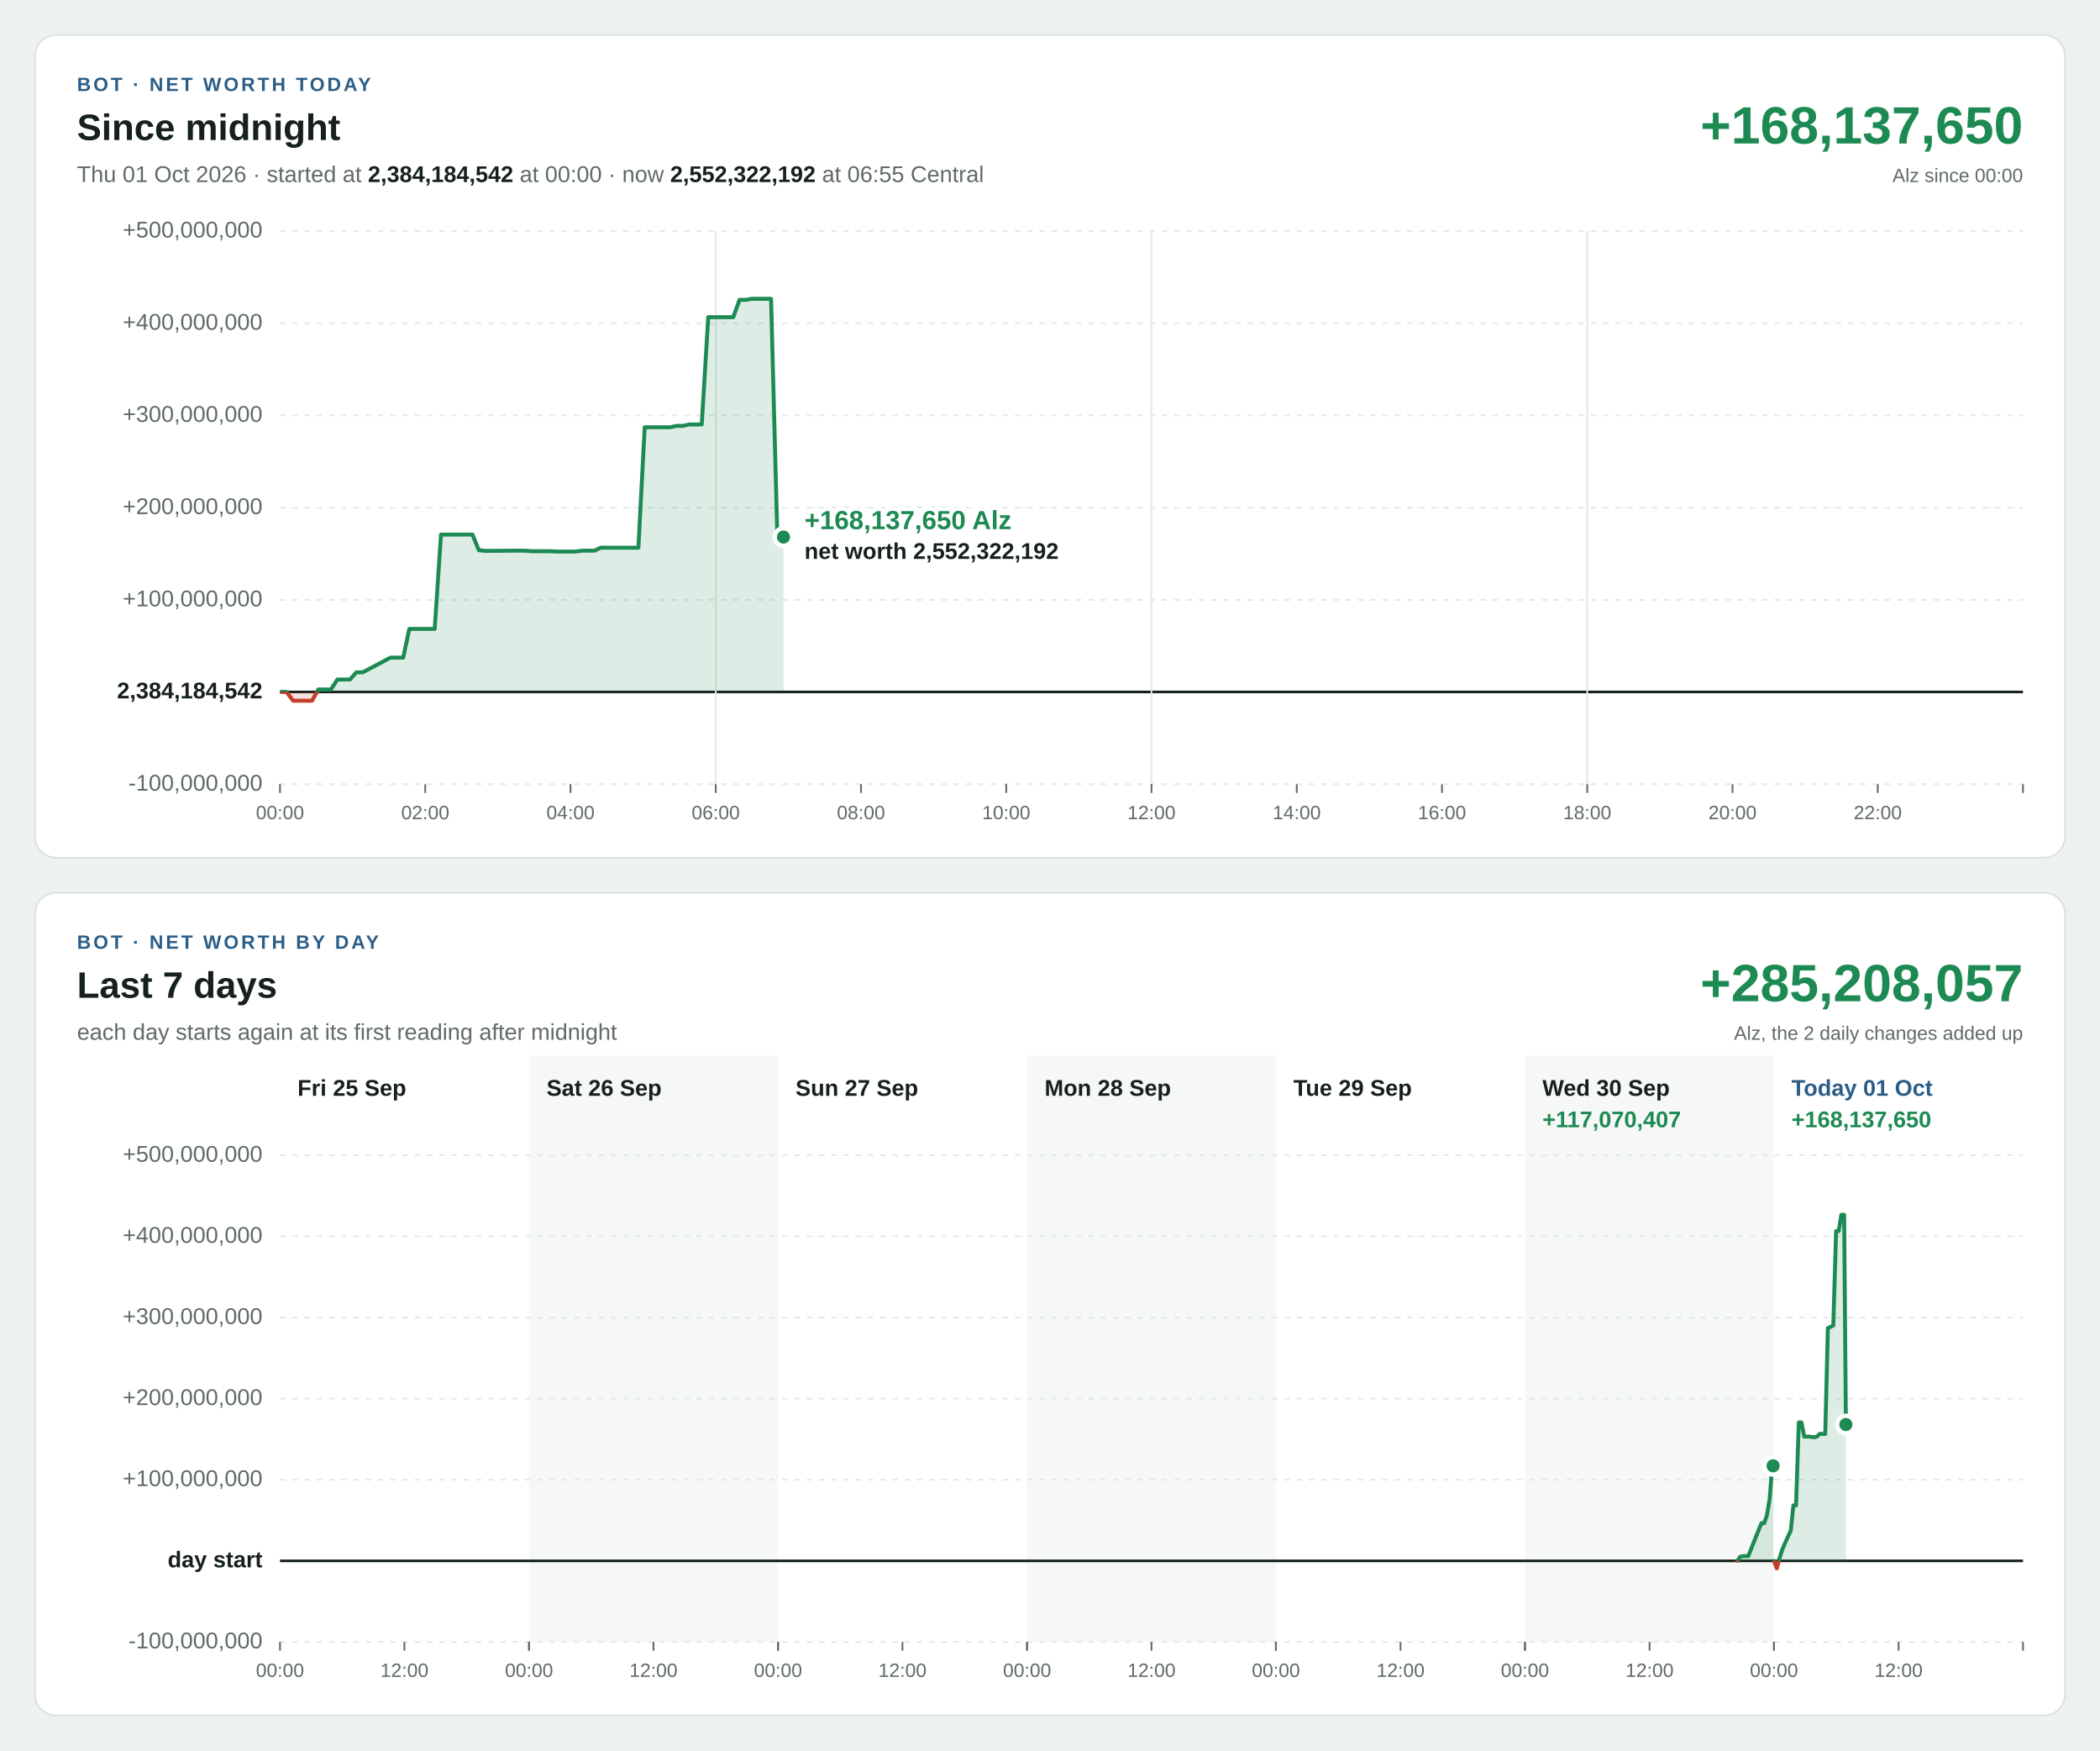
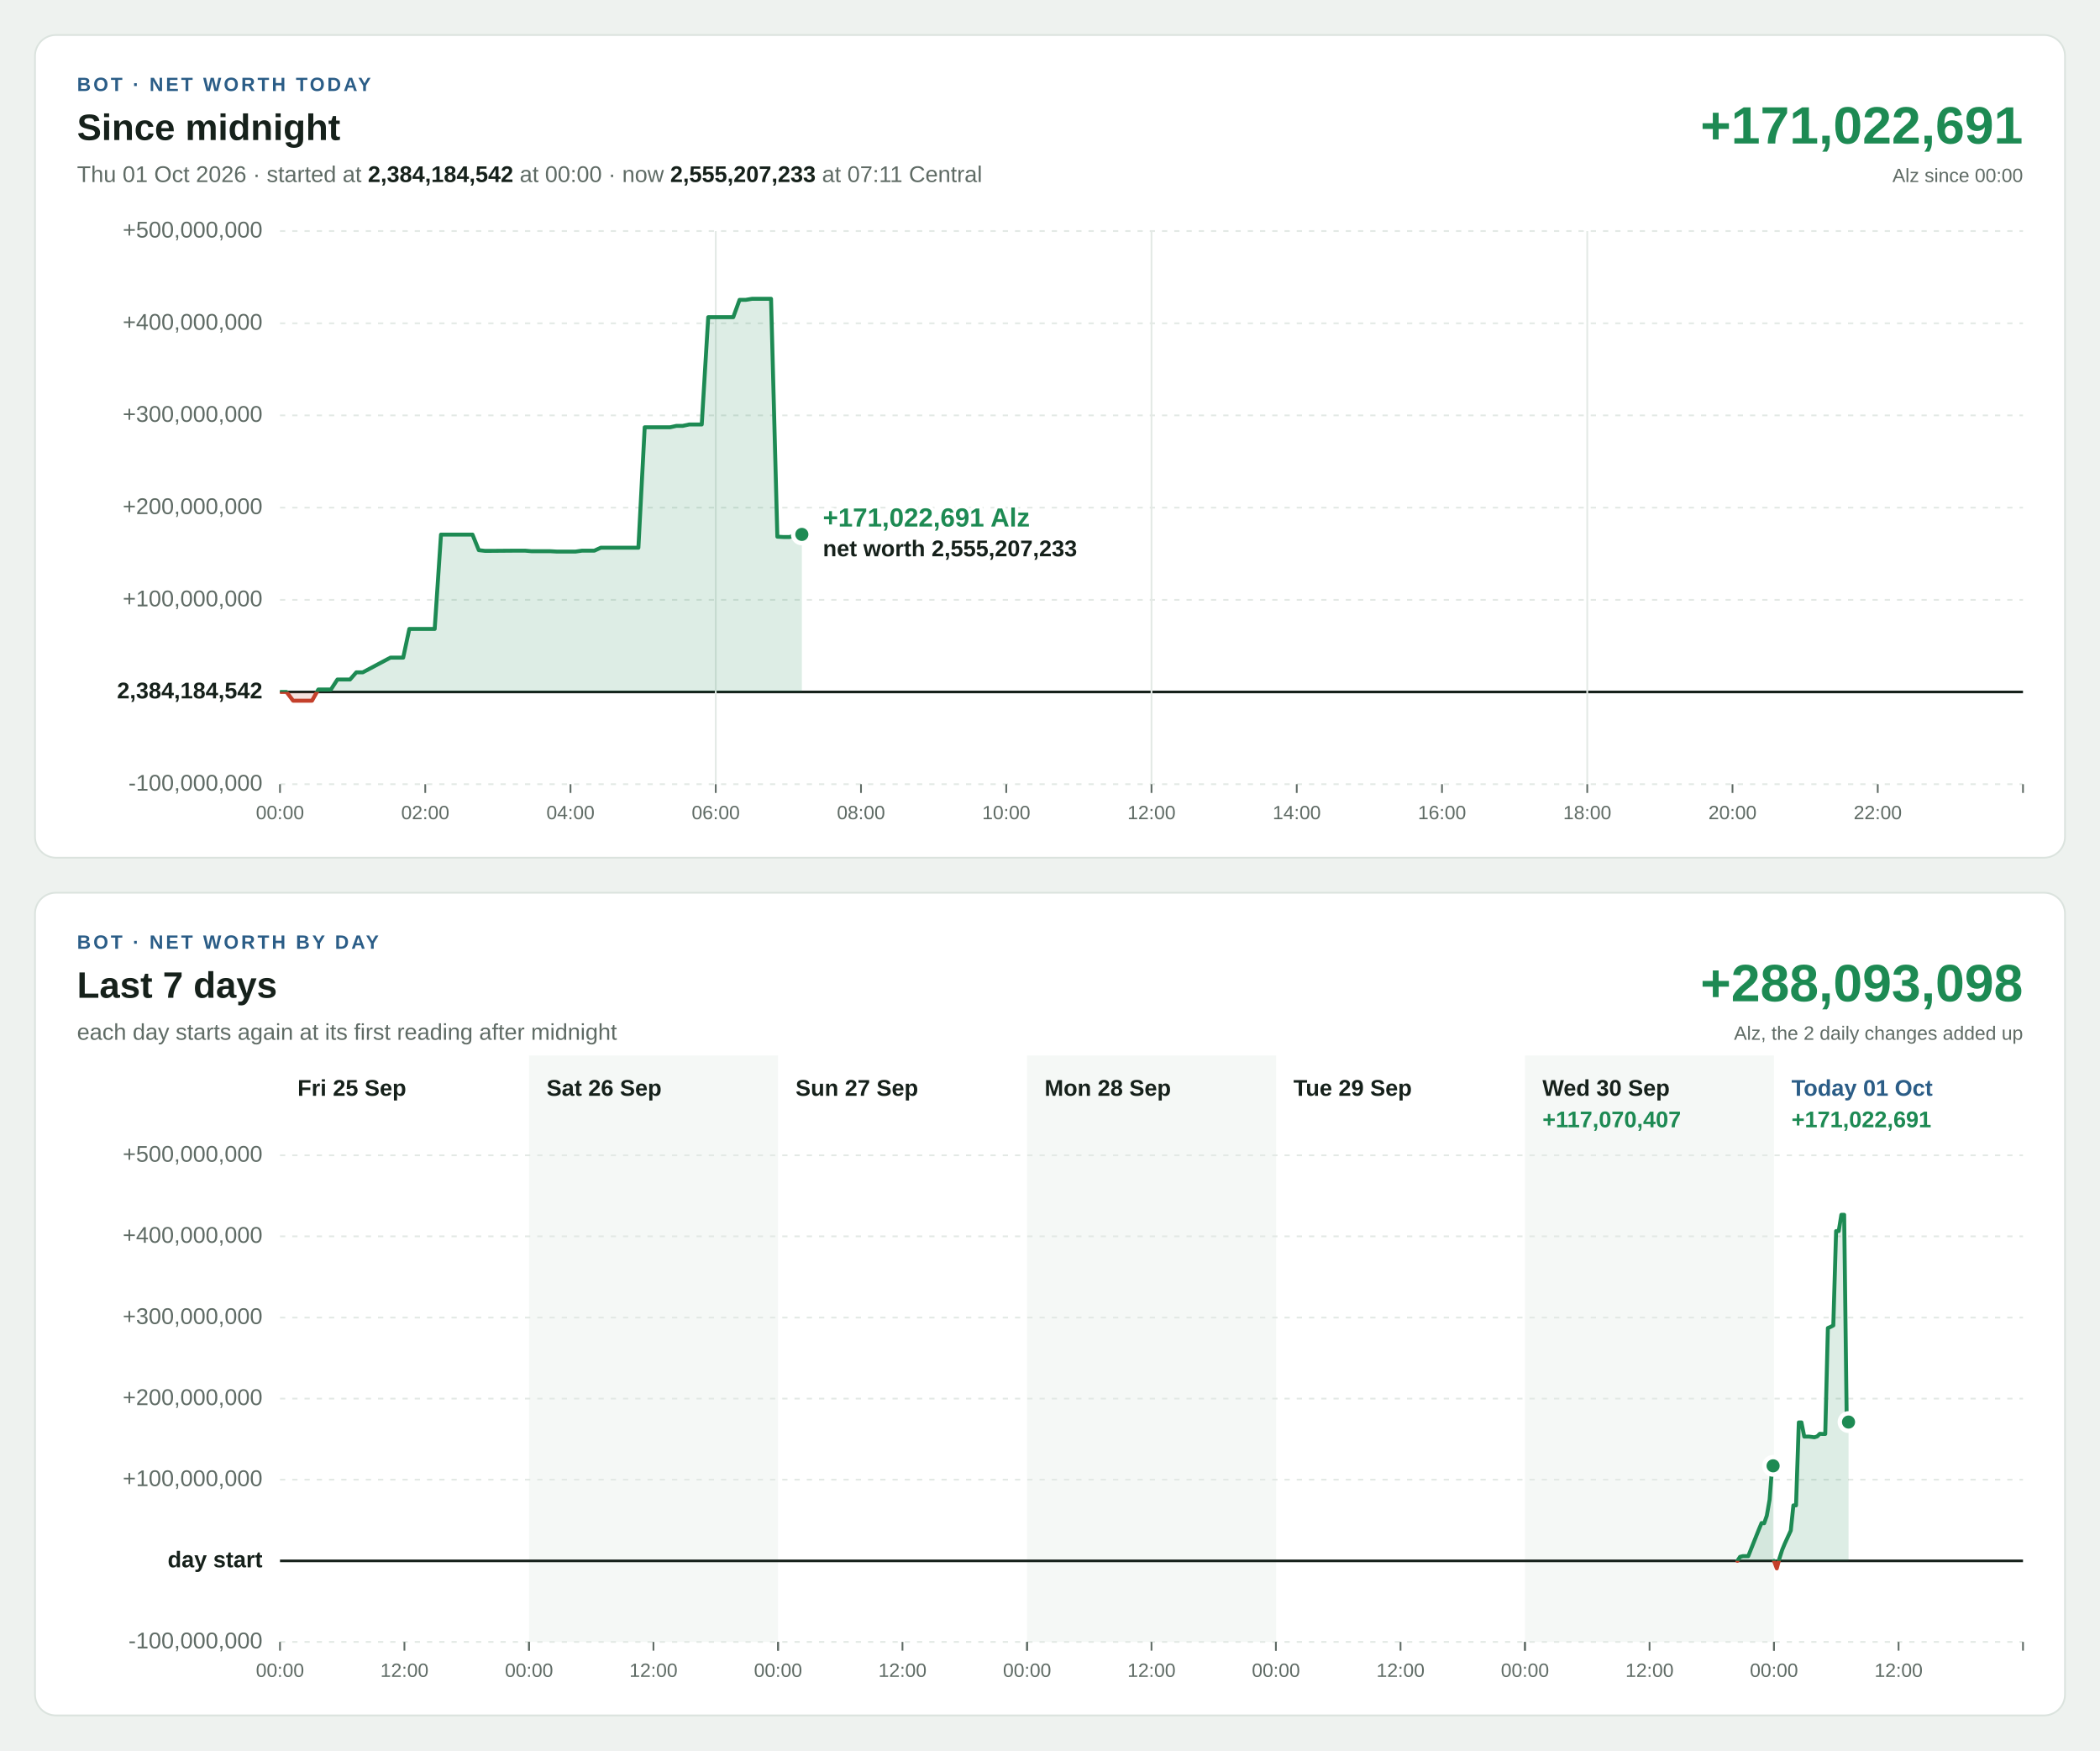
<svg xmlns="http://www.w3.org/2000/svg" width="1200" height="1000" viewBox="0 0 1200 1000" font-family="Segoe UI, Helvetica Neue, Arial, sans-serif" font-size="13" style="font-variant-numeric: tabular-nums">
  <rect width="1200" height="1000" fill="#eef2ef" />
  <g transform="translate(20,20)">
    <rect width="1160" height="470" rx="12" fill="#ffffff" stroke="#dbe3de" />
    <text x="24" y="32" font-size="11" font-weight="700" letter-spacing="1.4" fill="#2b5d87">BOT · NET WORTH TODAY</text>
    <text x="24" y="60" font-size="21" font-weight="700" fill="#16211b">Since midnight</text>
-     <text x="24" y="84" fill="#5f6b65">Thu 01 Oct 2026 · started at <tspan font-weight="700" fill="#16211b">2,384,184,542</tspan> at 00:00 · now <tspan font-weight="700" fill="#16211b">2,552,322,192</tspan> at 06:55 Central</text>
-     <text x="1136" y="62" font-size="30" font-weight="700" text-anchor="end" fill="#1d8a53">+168,137,650</text>
+     <text x="24" y="84" fill="#5f6b65">Thu 01 Oct 2026 · started at <tspan font-weight="700" fill="#16211b">2,384,184,542</tspan> at 00:00 · now <tspan font-weight="700" fill="#16211b">2,555,207,233</tspan> at 07:11 Central</text>
+     <text x="1136" y="62" font-size="30" font-weight="700" text-anchor="end" fill="#1d8a53">+171,022,691</text>
    <text x="1136" y="84" font-size="11" text-anchor="end" fill="#5f6b65">Alz since 00:00</text>
    <line x1="140" x2="1136" y1="428.0" y2="428.0" stroke="#e3e9e5" stroke-width="1" stroke-dasharray="3 4" />
    <text x="130" y="428.0" text-anchor="end" dominant-baseline="middle" font-weight="400" fill="#5f6b65">-100,000,000</text>
    <line x1="140" x2="1136" y1="375.3" y2="375.3" stroke="#16211b" stroke-width="1.5" />
    <text x="130" y="375.3" text-anchor="end" dominant-baseline="middle" font-weight="700" fill="#16211b">2,384,184,542</text>
    <line x1="140" x2="1136" y1="322.7" y2="322.7" stroke="#e3e9e5" stroke-width="1" stroke-dasharray="3 4" />
    <text x="130" y="322.7" text-anchor="end" dominant-baseline="middle" font-weight="400" fill="#5f6b65">+100,000,000</text>
    <line x1="140" x2="1136" y1="270.0" y2="270.0" stroke="#e3e9e5" stroke-width="1" stroke-dasharray="3 4" />
    <text x="130" y="270.0" text-anchor="end" dominant-baseline="middle" font-weight="400" fill="#5f6b65">+200,000,000</text>
    <line x1="140" x2="1136" y1="217.3" y2="217.3" stroke="#e3e9e5" stroke-width="1" stroke-dasharray="3 4" />
    <text x="130" y="217.3" text-anchor="end" dominant-baseline="middle" font-weight="400" fill="#5f6b65">+300,000,000</text>
    <line x1="140" x2="1136" y1="164.7" y2="164.7" stroke="#e3e9e5" stroke-width="1" stroke-dasharray="3 4" />
    <text x="130" y="164.7" text-anchor="end" dominant-baseline="middle" font-weight="400" fill="#5f6b65">+400,000,000</text>
    <line x1="140" x2="1136" y1="112.0" y2="112.0" stroke="#e3e9e5" stroke-width="1" stroke-dasharray="3 4" />
    <text x="130" y="112.0" text-anchor="end" dominant-baseline="middle" font-weight="400" fill="#5f6b65">+500,000,000</text>
    <line x1="140.0" x2="140.0" y1="428" y2="433" stroke="#5f6b65" stroke-width="1" />
    <text x="140.0" y="448" font-size="11" text-anchor="middle" fill="#5f6b65">00:00</text>
    <line x1="223.0" x2="223.0" y1="428" y2="433" stroke="#5f6b65" stroke-width="1" />
    <text x="223.0" y="448" font-size="11" text-anchor="middle" fill="#5f6b65">02:00</text>
    <line x1="306.0" x2="306.0" y1="428" y2="433" stroke="#5f6b65" stroke-width="1" />
    <text x="306.0" y="448" font-size="11" text-anchor="middle" fill="#5f6b65">04:00</text>
    <line x1="389.0" x2="389.0" y1="112" y2="428" stroke="#e3e9e5" stroke-width="1" />
    <line x1="389.0" x2="389.0" y1="428" y2="433" stroke="#5f6b65" stroke-width="1" />
    <text x="389.0" y="448" font-size="11" text-anchor="middle" fill="#5f6b65">06:00</text>
    <line x1="472.0" x2="472.0" y1="428" y2="433" stroke="#5f6b65" stroke-width="1" />
    <text x="472.0" y="448" font-size="11" text-anchor="middle" fill="#5f6b65">08:00</text>
    <line x1="555.0" x2="555.0" y1="428" y2="433" stroke="#5f6b65" stroke-width="1" />
    <text x="555.0" y="448" font-size="11" text-anchor="middle" fill="#5f6b65">10:00</text>
    <line x1="638.0" x2="638.0" y1="112" y2="428" stroke="#e3e9e5" stroke-width="1" />
    <line x1="638.0" x2="638.0" y1="428" y2="433" stroke="#5f6b65" stroke-width="1" />
    <text x="638.0" y="448" font-size="11" text-anchor="middle" fill="#5f6b65">12:00</text>
    <line x1="721.0" x2="721.0" y1="428" y2="433" stroke="#5f6b65" stroke-width="1" />
    <text x="721.0" y="448" font-size="11" text-anchor="middle" fill="#5f6b65">14:00</text>
    <line x1="804.0" x2="804.0" y1="428" y2="433" stroke="#5f6b65" stroke-width="1" />
    <text x="804.0" y="448" font-size="11" text-anchor="middle" fill="#5f6b65">16:00</text>
    <line x1="887.0" x2="887.0" y1="112" y2="428" stroke="#e3e9e5" stroke-width="1" />
    <line x1="887.0" x2="887.0" y1="428" y2="433" stroke="#5f6b65" stroke-width="1" />
    <text x="887.0" y="448" font-size="11" text-anchor="middle" fill="#5f6b65">18:00</text>
    <line x1="970.0" x2="970.0" y1="428" y2="433" stroke="#5f6b65" stroke-width="1" />
    <text x="970.0" y="448" font-size="11" text-anchor="middle" fill="#5f6b65">20:00</text>
    <line x1="1053.0" x2="1053.0" y1="428" y2="433" stroke="#5f6b65" stroke-width="1" />
    <text x="1053.0" y="448" font-size="11" text-anchor="middle" fill="#5f6b65">22:00</text>
    <line x1="1136.0" x2="1136.0" y1="428" y2="433" stroke="#5f6b65" stroke-width="1" />
    <defs>
-       <path id="shape-today" d="M140.1 375.3L140.1 375.3L143.7 375.3L147.5 380.3L151.1 380.3L154.8 380.3L158.3 380.3L161.9 373.9L165.6 373.9L169.1 373.9L172.8 368.2L176.5 368.2L180.0 368.2L183.6 364.1L187.3 364.1L203.1 355.7L206.8 355.7L210.4 355.7L213.9 339.3L217.6 339.3L221.2 339.3L224.8 339.3L228.4 339.3L232.0 285.4L235.5 285.4L239.2 285.4L242.8 285.4L246.3 285.4L250.0 285.4L253.6 294.3L257.1 294.7L260.8 294.7L272.9 294.6L276.6 294.6L280.2 294.6L283.7 294.9L287.3 294.9L290.9 294.9L294.5 294.9L298.1 295.1L301.8 295.1L305.3 295.1L308.9 295.1L312.5 294.6L316.0 294.6L319.6 294.6L323.3 292.9L326.8 292.9L330.4 292.9L334.1 292.9L337.6 292.9L341.2 292.9L344.8 292.9L348.4 224.1L352.0 224.1L355.6 224.1L359.2 224.1L362.9 224.1L366.5 223.3L370.1 223.3L373.8 222.5L377.3 222.5L381.0 222.5L384.7 161.2L388.2 161.2L391.8 161.2L395.5 161.2L399.0 161.2L402.6 151.3L406.1 151.3L409.7 150.7L413.3 150.7L417.0 150.7L420.6 150.7L424.2 286.6L427.7 286.8L427.7 375.3Z" />
-       <path id="line-today" d="M140.1 375.3L143.7 375.3L147.5 380.3L151.1 380.3L154.8 380.3L158.3 380.3L161.9 373.9L165.6 373.9L169.1 373.9L172.8 368.2L176.5 368.2L180.0 368.2L183.6 364.1L187.3 364.1L203.1 355.7L206.8 355.7L210.4 355.7L213.9 339.3L217.6 339.3L221.2 339.3L224.8 339.3L228.4 339.3L232.0 285.4L235.5 285.4L239.2 285.4L242.8 285.4L246.3 285.4L250.0 285.4L253.6 294.3L257.1 294.7L260.8 294.7L272.9 294.6L276.6 294.6L280.2 294.6L283.7 294.9L287.3 294.9L290.9 294.9L294.5 294.9L298.1 295.1L301.8 295.1L305.3 295.1L308.9 295.1L312.5 294.6L316.0 294.6L319.6 294.6L323.3 292.9L326.8 292.9L330.4 292.9L334.1 292.9L337.6 292.9L341.2 292.9L344.8 292.9L348.4 224.1L352.0 224.1L355.6 224.1L359.2 224.1L362.9 224.1L366.5 223.3L370.1 223.3L373.8 222.5L377.3 222.5L381.0 222.5L384.7 161.2L388.2 161.2L391.8 161.2L395.5 161.2L399.0 161.2L402.6 151.3L406.1 151.3L409.7 150.7L413.3 150.7L417.0 150.7L420.6 150.7L424.2 286.6L427.7 286.8" />
+       <path id="shape-today" d="M140.1 375.3L140.1 375.3L143.7 375.3L147.5 380.3L151.1 380.3L154.8 380.3L158.3 380.3L161.9 373.9L165.6 373.9L169.1 373.9L172.8 368.2L176.5 368.2L180.0 368.2L183.6 364.1L187.3 364.1L203.1 355.7L206.8 355.7L210.4 355.7L213.9 339.3L217.6 339.3L221.2 339.3L224.8 339.3L228.4 339.3L232.0 285.4L235.5 285.4L239.2 285.4L242.8 285.4L246.3 285.4L250.0 285.4L253.6 294.3L257.1 294.7L260.8 294.7L272.9 294.6L276.6 294.6L280.2 294.6L283.7 294.9L287.3 294.9L290.9 294.9L294.5 294.9L298.1 295.1L301.8 295.1L305.3 295.1L308.9 295.1L312.5 294.6L316.0 294.6L319.6 294.6L323.3 292.9L326.8 292.9L330.4 292.9L334.1 292.9L337.6 292.9L341.2 292.9L344.8 292.9L348.4 224.1L352.0 224.1L355.6 224.1L359.2 224.1L362.9 224.1L366.5 223.3L370.1 223.3L373.8 222.5L377.3 222.5L381.0 222.5L384.7 161.2L388.2 161.2L391.8 161.2L395.5 161.2L399.0 161.2L402.6 151.3L406.1 151.3L409.7 150.7L413.3 150.7L417.0 150.7L420.6 150.7L424.2 286.6L427.7 286.8L431.3 286.8L434.7 285.3L438.2 285.3L438.2 375.3Z" />
+       <path id="line-today" d="M140.1 375.3L143.7 375.3L147.5 380.3L151.1 380.3L154.8 380.3L158.3 380.3L161.9 373.9L165.6 373.9L169.1 373.9L172.8 368.2L176.5 368.2L180.0 368.2L183.6 364.1L187.3 364.1L203.1 355.7L206.8 355.7L210.4 355.7L213.9 339.3L217.6 339.3L221.2 339.3L224.8 339.3L228.4 339.3L232.0 285.4L235.5 285.4L239.2 285.4L242.8 285.4L246.3 285.4L250.0 285.4L253.6 294.3L257.1 294.7L260.8 294.7L272.9 294.6L276.6 294.6L280.2 294.6L283.7 294.9L287.3 294.9L290.9 294.9L294.5 294.9L298.1 295.1L301.8 295.1L305.3 295.1L308.9 295.1L312.5 294.6L316.0 294.6L319.6 294.6L323.3 292.9L326.8 292.9L330.4 292.9L334.1 292.9L337.6 292.9L341.2 292.9L344.8 292.9L348.4 224.1L352.0 224.1L355.6 224.1L359.2 224.1L362.9 224.1L366.5 223.3L370.1 223.3L373.8 222.5L377.3 222.5L381.0 222.5L384.7 161.2L388.2 161.2L391.8 161.2L395.5 161.2L399.0 161.2L402.6 151.3L406.1 151.3L409.7 150.7L413.3 150.7L417.0 150.7L420.6 150.7L424.2 286.6L427.7 286.8L431.3 286.8L434.7 285.3L438.2 285.3" />
      <clipPath id="up-today">
        <rect x="140" y="112" width="996" height="263.3" />
      </clipPath>
      <clipPath id="down-today">
        <rect x="140" y="375.3" width="996" height="52.7" />
      </clipPath>
    </defs>
    <use href="#shape-today" fill="#1d8a53" fill-opacity="0.15" clip-path="url(#up-today)" />
    <use href="#line-today" fill="none" stroke="#1d8a53" stroke-width="2.25" stroke-linejoin="round" stroke-linecap="round" clip-path="url(#up-today)" />
    <use href="#shape-today" fill="#c4402b" fill-opacity="0.15" clip-path="url(#down-today)" />
    <use href="#line-today" fill="none" stroke="#c4402b" stroke-width="2.25" stroke-linejoin="round" stroke-linecap="round" clip-path="url(#down-today)" />
-     <circle cx="427.7" cy="286.8" r="5" fill="#1d8a53" stroke="#ffffff" stroke-width="2.5" />
-     <text x="439.7" y="282.3" text-anchor="start" font-size="15" font-weight="700" fill="#1d8a53" stroke="#ffffff" stroke-width="4" stroke-linejoin="round" paint-order="stroke">+168,137,650 Alz</text>
-     <text x="439.7" y="299.3" text-anchor="start" font-size="13" font-weight="600" fill="#16211b" stroke="#ffffff" stroke-width="4" stroke-linejoin="round" paint-order="stroke">net worth 2,552,322,192</text>
+     <circle cx="438.2" cy="285.3" r="5" fill="#1d8a53" stroke="#ffffff" stroke-width="2.5" />
+     <text x="450.2" y="280.8" text-anchor="start" font-size="15" font-weight="700" fill="#1d8a53" stroke="#ffffff" stroke-width="4" stroke-linejoin="round" paint-order="stroke">+171,022,691 Alz</text>
+     <text x="450.2" y="297.8" text-anchor="start" font-size="13" font-weight="600" fill="#16211b" stroke="#ffffff" stroke-width="4" stroke-linejoin="round" paint-order="stroke">net worth 2,555,207,233</text>
  </g>
  <g transform="translate(20,510)">
    <rect width="1160" height="470" rx="12" fill="#ffffff" stroke="#dbe3de" />
    <text x="24" y="32" font-size="11" font-weight="700" letter-spacing="1.4" fill="#2b5d87">BOT · NET WORTH BY DAY</text>
    <text x="24" y="60" font-size="21" font-weight="700" fill="#16211b">Last 7 days</text>
    <text x="24" y="84" fill="#5f6b65">each day starts again at its first reading after midnight</text>
-     <text x="1136" y="62" font-size="30" font-weight="700" text-anchor="end" fill="#1d8a53">+285,208,057</text>
+     <text x="1136" y="62" font-size="30" font-weight="700" text-anchor="end" fill="#1d8a53">+288,093,098</text>
    <text x="1136" y="84" font-size="11" text-anchor="end" fill="#5f6b65">Alz, the 2 daily changes added up</text>
    <rect x="282.3" y="93" width="142.3" height="335" fill="#f5f8f6" />
    <rect x="566.9" y="93" width="142.3" height="335" fill="#f5f8f6" />
    <rect x="851.4" y="93" width="142.3" height="335" fill="#f5f8f6" />
    <line x1="140" x2="1136" y1="428.0" y2="428.0" stroke="#e3e9e5" stroke-width="1" stroke-dasharray="3 4" />
    <text x="130" y="428.0" text-anchor="end" dominant-baseline="middle" font-weight="400" fill="#5f6b65">-100,000,000</text>
    <line x1="140" x2="1136" y1="381.7" y2="381.7" stroke="#16211b" stroke-width="1.5" />
    <text x="130" y="381.7" text-anchor="end" dominant-baseline="middle" font-weight="700" fill="#16211b">day start</text>
    <line x1="140" x2="1136" y1="335.3" y2="335.3" stroke="#e3e9e5" stroke-width="1" stroke-dasharray="3 4" />
    <text x="130" y="335.3" text-anchor="end" dominant-baseline="middle" font-weight="400" fill="#5f6b65">+100,000,000</text>
    <line x1="140" x2="1136" y1="289.0" y2="289.0" stroke="#e3e9e5" stroke-width="1" stroke-dasharray="3 4" />
    <text x="130" y="289.0" text-anchor="end" dominant-baseline="middle" font-weight="400" fill="#5f6b65">+200,000,000</text>
    <line x1="140" x2="1136" y1="242.7" y2="242.7" stroke="#e3e9e5" stroke-width="1" stroke-dasharray="3 4" />
    <text x="130" y="242.7" text-anchor="end" dominant-baseline="middle" font-weight="400" fill="#5f6b65">+300,000,000</text>
    <line x1="140" x2="1136" y1="196.3" y2="196.3" stroke="#e3e9e5" stroke-width="1" stroke-dasharray="3 4" />
    <text x="130" y="196.3" text-anchor="end" dominant-baseline="middle" font-weight="400" fill="#5f6b65">+400,000,000</text>
    <line x1="140" x2="1136" y1="150.0" y2="150.0" stroke="#e3e9e5" stroke-width="1" stroke-dasharray="3 4" />
    <text x="130" y="150.0" text-anchor="end" dominant-baseline="middle" font-weight="400" fill="#5f6b65">+500,000,000</text>
    <text x="150.0" y="116" font-weight="700" fill="#16211b">Fri 25 Sep</text>
    <line x1="140.0" x2="140.0" y1="428" y2="433" stroke="#5f6b65" stroke-width="1" />
    <text x="140.0" y="448" font-size="11" text-anchor="middle" fill="#5f6b65">00:00</text>
    <line x1="211.1" x2="211.1" y1="428" y2="433" stroke="#5f6b65" stroke-width="1" />
    <text x="211.1" y="448" font-size="11" text-anchor="middle" fill="#5f6b65">12:00</text>
    <line x1="282.3" x2="282.3" y1="428" y2="433" stroke="#5f6b65" stroke-width="1" />
    <text x="292.3" y="116" font-weight="700" fill="#16211b">Sat 26 Sep</text>
    <line x1="282.3" x2="282.3" y1="428" y2="433" stroke="#5f6b65" stroke-width="1" />
    <text x="282.3" y="448" font-size="11" text-anchor="middle" fill="#5f6b65">00:00</text>
    <line x1="353.4" x2="353.4" y1="428" y2="433" stroke="#5f6b65" stroke-width="1" />
    <text x="353.4" y="448" font-size="11" text-anchor="middle" fill="#5f6b65">12:00</text>
    <line x1="424.6" x2="424.6" y1="428" y2="433" stroke="#5f6b65" stroke-width="1" />
    <text x="434.6" y="116" font-weight="700" fill="#16211b">Sun 27 Sep</text>
    <line x1="424.6" x2="424.6" y1="428" y2="433" stroke="#5f6b65" stroke-width="1" />
    <text x="424.6" y="448" font-size="11" text-anchor="middle" fill="#5f6b65">00:00</text>
    <line x1="495.7" x2="495.7" y1="428" y2="433" stroke="#5f6b65" stroke-width="1" />
    <text x="495.7" y="448" font-size="11" text-anchor="middle" fill="#5f6b65">12:00</text>
    <line x1="566.9" x2="566.9" y1="428" y2="433" stroke="#5f6b65" stroke-width="1" />
    <text x="576.9" y="116" font-weight="700" fill="#16211b">Mon 28 Sep</text>
    <line x1="566.9" x2="566.9" y1="428" y2="433" stroke="#5f6b65" stroke-width="1" />
    <text x="566.9" y="448" font-size="11" text-anchor="middle" fill="#5f6b65">00:00</text>
    <line x1="638.0" x2="638.0" y1="428" y2="433" stroke="#5f6b65" stroke-width="1" />
    <text x="638.0" y="448" font-size="11" text-anchor="middle" fill="#5f6b65">12:00</text>
    <line x1="709.1" x2="709.1" y1="428" y2="433" stroke="#5f6b65" stroke-width="1" />
    <text x="719.1" y="116" font-weight="700" fill="#16211b">Tue 29 Sep</text>
    <line x1="709.1" x2="709.1" y1="428" y2="433" stroke="#5f6b65" stroke-width="1" />
    <text x="709.1" y="448" font-size="11" text-anchor="middle" fill="#5f6b65">00:00</text>
    <line x1="780.3" x2="780.3" y1="428" y2="433" stroke="#5f6b65" stroke-width="1" />
    <text x="780.3" y="448" font-size="11" text-anchor="middle" fill="#5f6b65">12:00</text>
    <line x1="851.4" x2="851.4" y1="428" y2="433" stroke="#5f6b65" stroke-width="1" />
    <text x="861.4" y="116" font-weight="700" fill="#16211b">Wed 30 Sep</text>
    <line x1="851.4" x2="851.4" y1="428" y2="433" stroke="#5f6b65" stroke-width="1" />
    <text x="851.4" y="448" font-size="11" text-anchor="middle" fill="#5f6b65">00:00</text>
    <line x1="922.6" x2="922.6" y1="428" y2="433" stroke="#5f6b65" stroke-width="1" />
    <text x="922.6" y="448" font-size="11" text-anchor="middle" fill="#5f6b65">12:00</text>
    <line x1="993.7" x2="993.7" y1="428" y2="433" stroke="#5f6b65" stroke-width="1" />
    <text x="861.4" y="134" font-weight="700" fill="#1d8a53">+117,070,407</text>
    <defs>
      <path id="shape-day5" d="M972.8 381.7L972.8 381.7L974.3 379.4L975.9 379.0L977.4 379.0L979.0 379.0L985.1 363.7L986.6 360.1L988.1 360.2L989.6 355.9L991.2 346.7L992.7 327.4L993.2 327.4L993.2 381.7Z" />
      <path id="line-day5" d="M972.8 381.7L974.3 379.4L975.9 379.0L977.4 379.0L979.0 379.0L985.1 363.7L986.6 360.1L988.1 360.2L989.6 355.9L991.2 346.7L992.7 327.4L993.2 327.4" />
      <clipPath id="up-day5">
        <rect x="140" y="150" width="996" height="231.7" />
      </clipPath>
      <clipPath id="down-day5">
        <rect x="140" y="381.7" width="996" height="46.3" />
      </clipPath>
    </defs>
    <use href="#shape-day5" fill="#1d8a53" fill-opacity="0.15" clip-path="url(#up-day5)" />
    <use href="#line-day5" fill="none" stroke="#1d8a53" stroke-width="2.25" stroke-linejoin="round" stroke-linecap="round" clip-path="url(#up-day5)" />
    <use href="#shape-day5" fill="#c4402b" fill-opacity="0.15" clip-path="url(#down-day5)" />
    <use href="#line-day5" fill="none" stroke="#c4402b" stroke-width="2.25" stroke-linejoin="round" stroke-linecap="round" clip-path="url(#down-day5)" />
    <circle cx="993.2" cy="327.4" r="5" fill="#1d8a53" stroke="#ffffff" stroke-width="2.5" />
    <text x="1003.7" y="116" font-weight="700" fill="#2b5d87">Today 01 Oct</text>
    <line x1="993.7" x2="993.7" y1="428" y2="433" stroke="#5f6b65" stroke-width="1" />
    <text x="993.7" y="448" font-size="11" text-anchor="middle" fill="#5f6b65">00:00</text>
    <line x1="1064.9" x2="1064.9" y1="428" y2="433" stroke="#5f6b65" stroke-width="1" />
    <text x="1064.9" y="448" font-size="11" text-anchor="middle" fill="#5f6b65">12:00</text>
    <line x1="1136.0" x2="1136.0" y1="428" y2="433" stroke="#5f6b65" stroke-width="1" />
-     <text x="1003.7" y="134" font-weight="700" fill="#1d8a53">+168,137,650</text>
+     <text x="1003.7" y="134" font-weight="700" fill="#1d8a53">+171,022,691</text>
    <defs>
-       <path id="shape-day6" d="M993.7 381.7L993.7 381.7L995.3 386.0L996.8 380.4L998.4 375.4L999.9 371.8L1003.3 364.4L1004.8 350.0L1006.3 350.0L1007.9 302.6L1009.4 302.6L1011.0 310.7L1013.7 310.7L1015.3 310.9L1016.8 311.1L1018.4 310.6L1019.9 309.1L1021.4 309.2L1023.0 309.2L1024.5 248.7L1026.1 248.0L1027.6 247.2L1029.2 193.3L1030.7 193.3L1032.2 184.0L1033.8 184.0L1034.8 303.8L1034.8 381.7Z" />
-       <path id="line-day6" d="M993.7 381.7L995.3 386.0L996.8 380.4L998.4 375.4L999.9 371.8L1003.3 364.4L1004.8 350.0L1006.3 350.0L1007.9 302.6L1009.4 302.6L1011.0 310.7L1013.7 310.7L1015.3 310.9L1016.8 311.1L1018.4 310.6L1019.9 309.1L1021.4 309.2L1023.0 309.2L1024.5 248.7L1026.1 248.0L1027.6 247.2L1029.2 193.3L1030.7 193.3L1032.2 184.0L1033.8 184.0L1034.8 303.8" />
+       <path id="shape-day6" d="M993.7 381.7L993.7 381.7L995.3 386.0L996.8 380.4L998.4 375.4L999.9 371.8L1003.3 364.4L1004.8 350.0L1006.3 350.0L1007.9 302.6L1009.4 302.6L1011.0 310.7L1013.7 310.7L1015.3 310.9L1016.8 311.1L1018.4 310.6L1019.9 309.1L1021.4 309.2L1023.0 309.2L1024.5 248.7L1026.1 248.0L1027.6 247.2L1029.2 193.3L1030.7 193.3L1032.2 184.0L1033.8 184.0L1035.3 303.8L1036.3 302.4L1036.3 381.7Z" />
+       <path id="line-day6" d="M993.7 381.7L995.3 386.0L996.8 380.4L998.4 375.4L999.9 371.8L1003.3 364.4L1004.8 350.0L1006.3 350.0L1007.9 302.6L1009.4 302.6L1011.0 310.7L1013.7 310.7L1015.3 310.9L1016.8 311.1L1018.4 310.6L1019.9 309.1L1021.4 309.2L1023.0 309.2L1024.5 248.7L1026.1 248.0L1027.6 247.2L1029.2 193.3L1030.7 193.3L1032.2 184.0L1033.8 184.0L1035.3 303.8L1036.3 302.4" />
      <clipPath id="up-day6">
        <rect x="140" y="150" width="996" height="231.7" />
      </clipPath>
      <clipPath id="down-day6">
        <rect x="140" y="381.7" width="996" height="46.3" />
      </clipPath>
    </defs>
    <use href="#shape-day6" fill="#1d8a53" fill-opacity="0.15" clip-path="url(#up-day6)" />
    <use href="#line-day6" fill="none" stroke="#1d8a53" stroke-width="2.25" stroke-linejoin="round" stroke-linecap="round" clip-path="url(#up-day6)" />
    <use href="#shape-day6" fill="#c4402b" fill-opacity="0.15" clip-path="url(#down-day6)" />
    <use href="#line-day6" fill="none" stroke="#c4402b" stroke-width="2.25" stroke-linejoin="round" stroke-linecap="round" clip-path="url(#down-day6)" />
-     <circle cx="1034.8" cy="303.8" r="5" fill="#1d8a53" stroke="#ffffff" stroke-width="2.5" />
+     <circle cx="1036.3" cy="302.4" r="5" fill="#1d8a53" stroke="#ffffff" stroke-width="2.5" />
  </g>
</svg>
